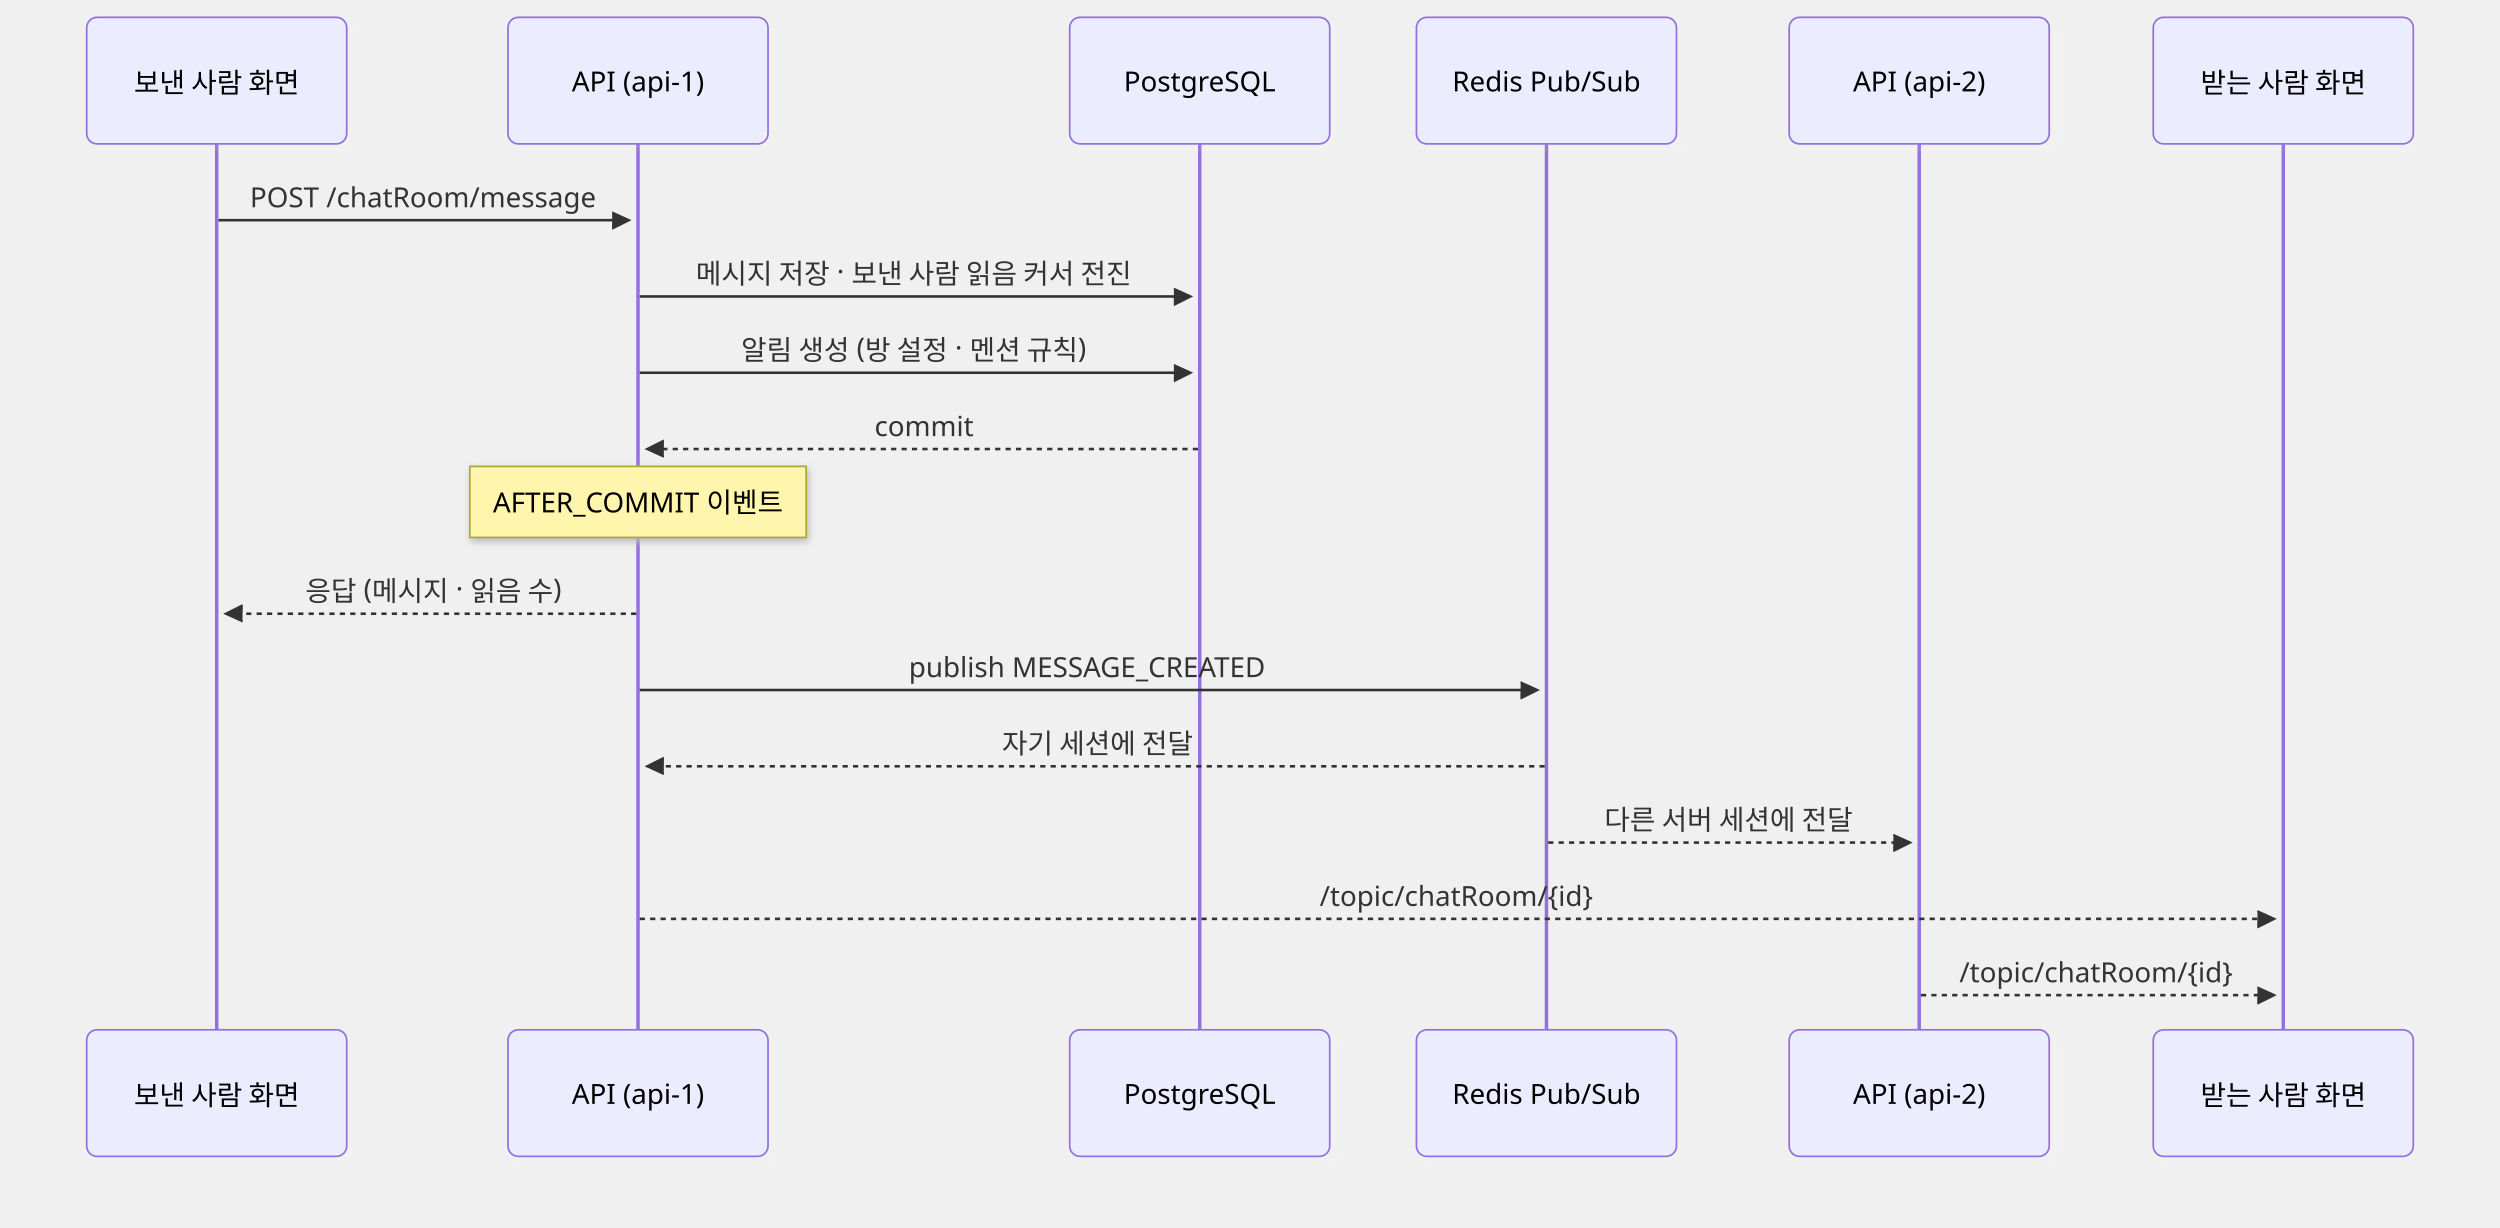
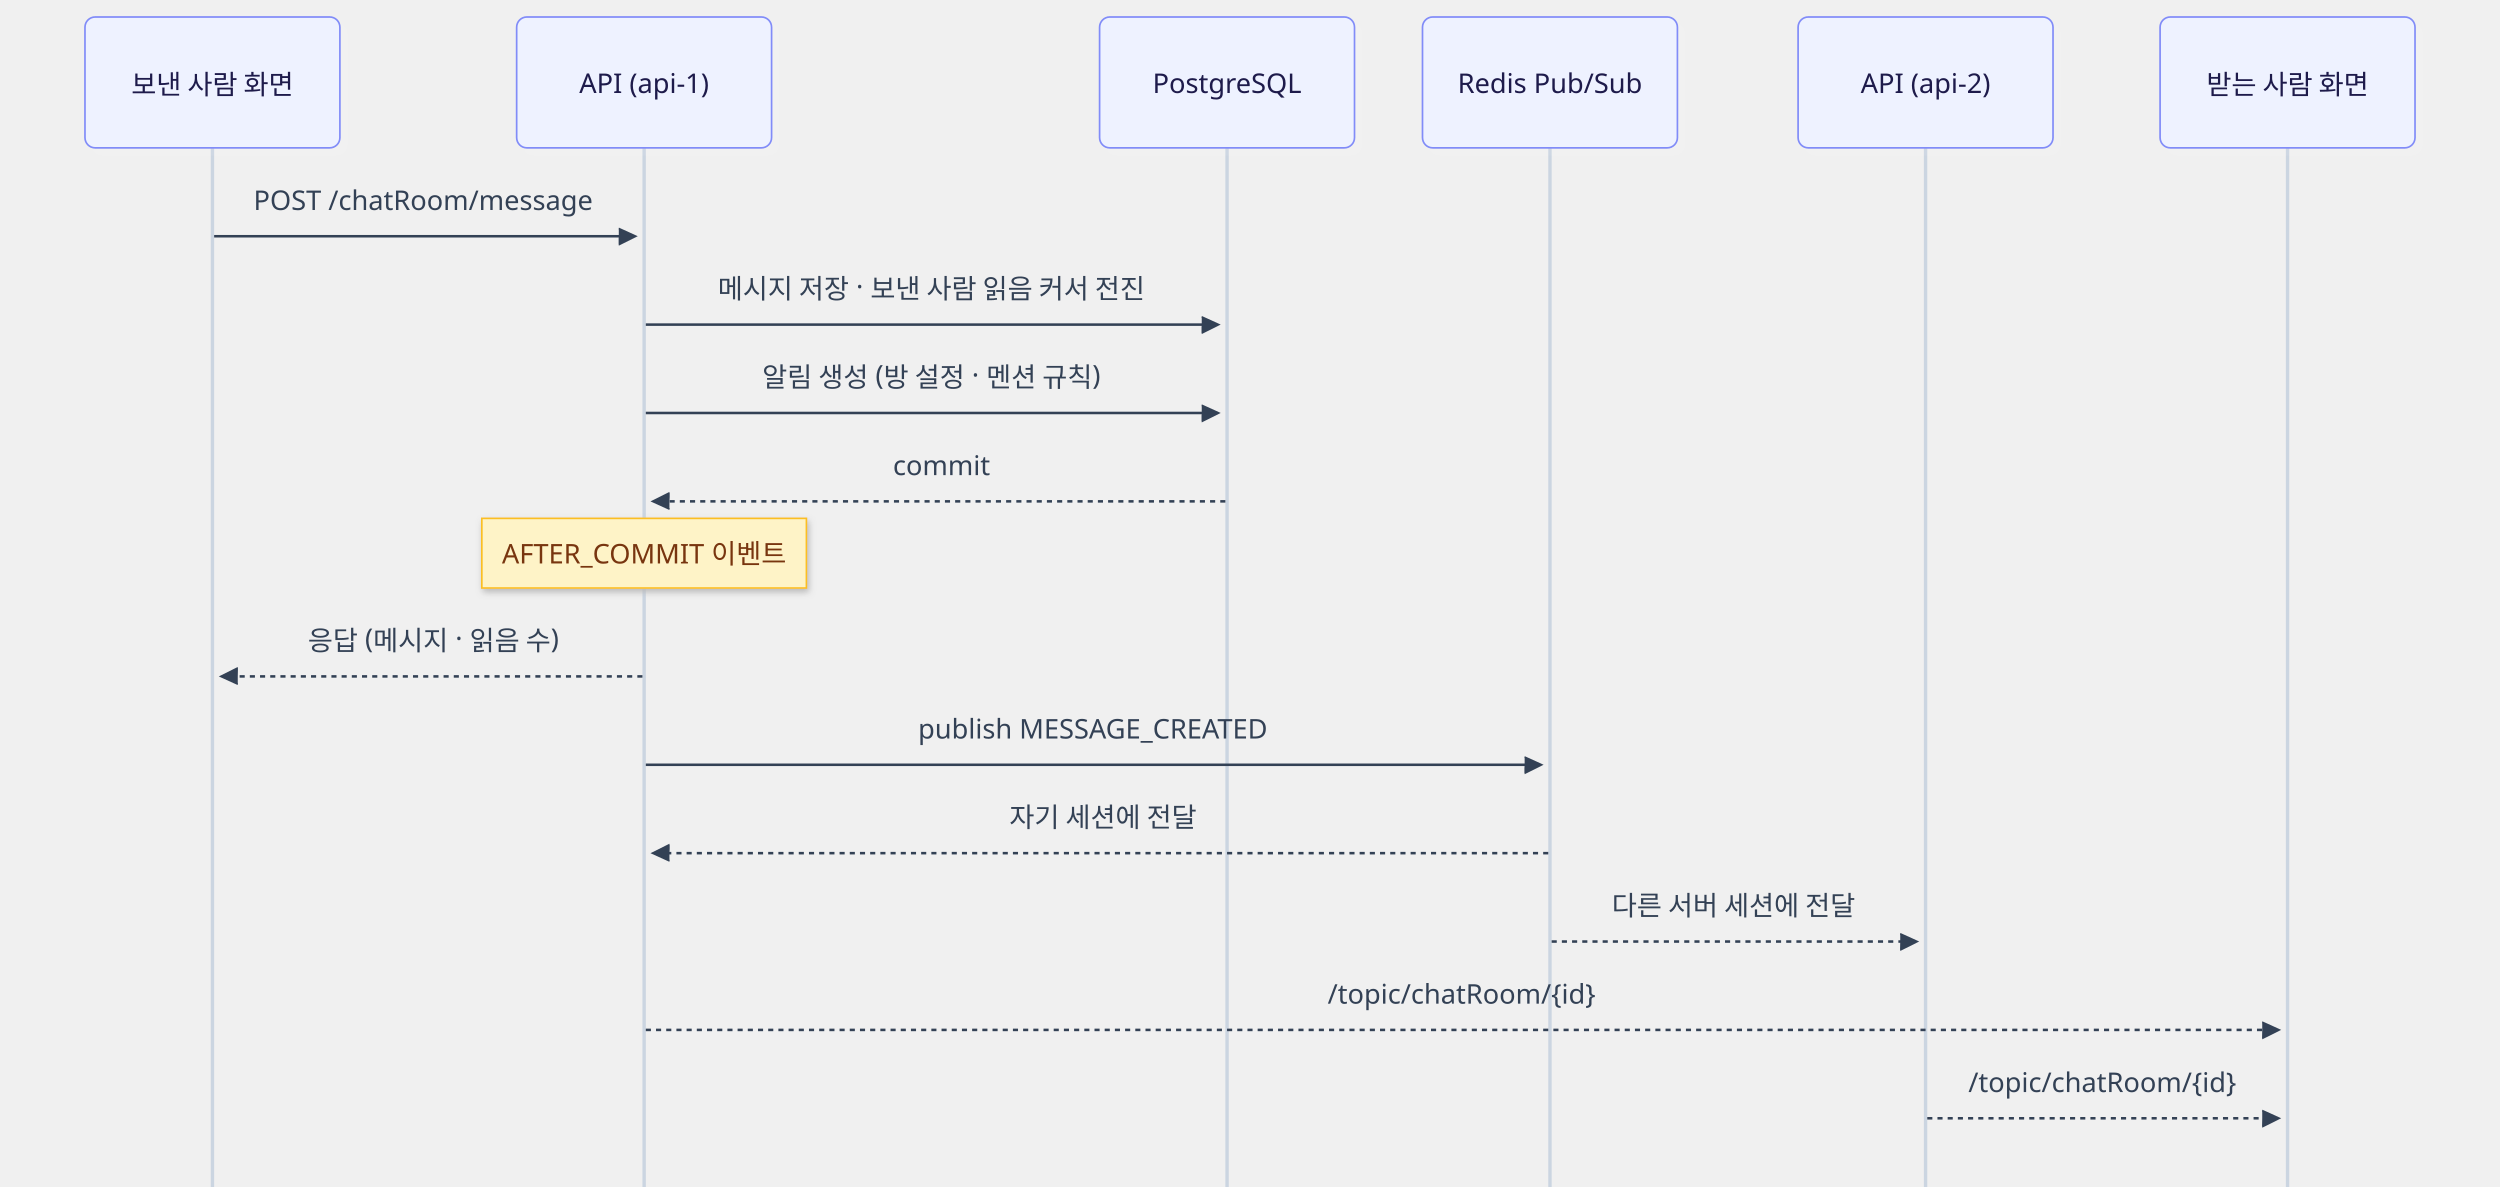
- <svg xmlns="http://www.w3.org/2000/svg" id="my-svg" width="100%" style="max-width: 1442px; background-color: white;" viewBox="-50 -10 1442 708" role="graphics-document document" aria-roledescription="sequence">
+ <svg xmlns="http://www.w3.org/2000/svg" id="my-svg" width="100%" style="max-width: 1471px; background-color: white;" viewBox="-50 -10 1471 698" role="graphics-document document" aria-roledescription="sequence">
  <g>
-     <rect x="1192" y="584" fill="#eaeaea" stroke="#666" width="150" height="73" name="B" rx="6" ry="6" class="actor actor-bottom" data-look="neo" filter="url(#my-svg-drop-shadow)" />
-     <text x="1267" y="620.5" dominant-baseline="central" alignment-baseline="central" class="actor actor-box" style="text-anchor: middle; font-size: 16px; font-weight: 400;">
-       <tspan x="1267" dy="0">받는 사람 화면</tspan>
-     </text>
-   </g>
-   <g>
-     <rect x="982" y="584" fill="#eaeaea" stroke="#666" width="150" height="73" name="API2" rx="6" ry="6" class="actor actor-bottom" data-look="neo" filter="url(#my-svg-drop-shadow)" />
-     <text x="1057" y="620.5" dominant-baseline="central" alignment-baseline="central" class="actor actor-box" style="text-anchor: middle; font-size: 16px; font-weight: 400;">
-       <tspan x="1057" dy="0">API (api-2)</tspan>
-     </text>
-   </g>
-   <g>
-     <rect x="767" y="584" fill="#eaeaea" stroke="#666" width="150" height="73" name="R" rx="6" ry="6" class="actor actor-bottom" data-look="neo" filter="url(#my-svg-drop-shadow)" />
-     <text x="842" y="620.5" dominant-baseline="central" alignment-baseline="central" class="actor actor-box" style="text-anchor: middle; font-size: 16px; font-weight: 400;">
-       <tspan x="842" dy="0">Redis Pub/Sub</tspan>
-     </text>
-   </g>
-   <g>
-     <rect x="567" y="584" fill="#eaeaea" stroke="#666" width="150" height="73" name="DB" rx="6" ry="6" class="actor actor-bottom" data-look="neo" filter="url(#my-svg-drop-shadow)" />
-     <text x="642" y="620.5" dominant-baseline="central" alignment-baseline="central" class="actor actor-box" style="text-anchor: middle; font-size: 16px; font-weight: 400;">
-       <tspan x="642" dy="0">PostgreSQL</tspan>
-     </text>
-   </g>
-   <g>
-     <rect x="243" y="584" fill="#eaeaea" stroke="#666" width="150" height="73" name="API" rx="6" ry="6" class="actor actor-bottom" data-look="neo" filter="url(#my-svg-drop-shadow)" />
-     <text x="318" y="620.5" dominant-baseline="central" alignment-baseline="central" class="actor actor-box" style="text-anchor: middle; font-size: 16px; font-weight: 400;">
-       <tspan x="318" dy="0">API (api-1)</tspan>
-     </text>
-   </g>
-   <g>
-     <rect x="0" y="584" fill="#eaeaea" stroke="#666" width="150" height="73" name="A" rx="6" ry="6" class="actor actor-bottom" data-look="neo" filter="url(#my-svg-drop-shadow)" />
-     <text x="75" y="620.5" dominant-baseline="central" alignment-baseline="central" class="actor actor-box" style="text-anchor: middle; font-size: 16px; font-weight: 400;">
-       <tspan x="75" dy="0">보낸 사람 화면</tspan>
-     </text>
-   </g>
-   <g>
-     <line id="actor5" x1="1267" y1="73" x2="1267" y2="584" class="actor-line 200" stroke-width="0.5px" stroke="#999" name="B" data-et="life-line" data-id="B" />
+     <line id="actor5" x1="1296" y1="77" x2="1296" y2="2000" class="actor-line 200" stroke-width="0.5px" stroke="#999" name="B" data-et="life-line" data-id="B" />
    <g id="root-5" data-look="neo" data-et="participant" data-type="participant" data-id="B">
-       <rect x="1192" y="0" fill="#eaeaea" stroke="#666" width="150" height="73" name="B" rx="6" ry="6" class="actor actor-top" data-look="neo" filter="url(#my-svg-drop-shadow)" />
-       <text x="1267" y="36.5" dominant-baseline="central" alignment-baseline="central" class="actor actor-box" style="text-anchor: middle; font-size: 16px; font-weight: 400;">
-         <tspan x="1267" dy="0">받는 사람 화면</tspan>
+       <rect x="1221" y="0" fill="#eaeaea" stroke="#666" width="150" height="77" name="B" rx="6" ry="6" class="actor actor-top" data-look="neo" filter="url(#my-svg-drop-shadow)" />
+       <text x="1296" y="38.5" dominant-baseline="central" alignment-baseline="central" class="actor actor-box" style="text-anchor: middle; font-size: 16px; font-weight: 400; font-family: Pretendard, &quot;Malgun Gothic&quot;, &quot;Apple SD Gothic Neo&quot;, &quot;Noto Sans KR&quot;, sans-serif;">
+         <tspan x="1296" dy="0">받는 사람 화면</tspan>
      </text>
    </g>
  </g>
  <g>
-     <line id="actor4" x1="1057" y1="73" x2="1057" y2="584" class="actor-line 200" stroke-width="0.5px" stroke="#999" name="API2" data-et="life-line" data-id="API2" />
+     <line id="actor4" x1="1083" y1="77" x2="1083" y2="2000" class="actor-line 200" stroke-width="0.5px" stroke="#999" name="API2" data-et="life-line" data-id="API2" />
    <g id="root-4" data-look="neo" data-et="participant" data-type="participant" data-id="API2">
-       <rect x="982" y="0" fill="#eaeaea" stroke="#666" width="150" height="73" name="API2" rx="6" ry="6" class="actor actor-top" data-look="neo" filter="url(#my-svg-drop-shadow)" />
-       <text x="1057" y="36.5" dominant-baseline="central" alignment-baseline="central" class="actor actor-box" style="text-anchor: middle; font-size: 16px; font-weight: 400;">
-         <tspan x="1057" dy="0">API (api-2)</tspan>
+       <rect x="1008" y="0" fill="#eaeaea" stroke="#666" width="150" height="77" name="API2" rx="6" ry="6" class="actor actor-top" data-look="neo" filter="url(#my-svg-drop-shadow)" />
+       <text x="1083" y="38.5" dominant-baseline="central" alignment-baseline="central" class="actor actor-box" style="text-anchor: middle; font-size: 16px; font-weight: 400; font-family: Pretendard, &quot;Malgun Gothic&quot;, &quot;Apple SD Gothic Neo&quot;, &quot;Noto Sans KR&quot;, sans-serif;">
+         <tspan x="1083" dy="0">API (api-2)</tspan>
      </text>
    </g>
  </g>
  <g>
-     <line id="actor3" x1="842" y1="73" x2="842" y2="584" class="actor-line 200" stroke-width="0.5px" stroke="#999" name="R" data-et="life-line" data-id="R" />
+     <line id="actor3" x1="862" y1="77" x2="862" y2="2000" class="actor-line 200" stroke-width="0.5px" stroke="#999" name="R" data-et="life-line" data-id="R" />
    <g id="root-3" data-look="neo" data-et="participant" data-type="participant" data-id="R">
-       <rect x="767" y="0" fill="#eaeaea" stroke="#666" width="150" height="73" name="R" rx="6" ry="6" class="actor actor-top" data-look="neo" filter="url(#my-svg-drop-shadow)" />
-       <text x="842" y="36.5" dominant-baseline="central" alignment-baseline="central" class="actor actor-box" style="text-anchor: middle; font-size: 16px; font-weight: 400;">
-         <tspan x="842" dy="0">Redis Pub/Sub</tspan>
+       <rect x="787" y="0" fill="#eaeaea" stroke="#666" width="150" height="77" name="R" rx="6" ry="6" class="actor actor-top" data-look="neo" filter="url(#my-svg-drop-shadow)" />
+       <text x="862" y="38.5" dominant-baseline="central" alignment-baseline="central" class="actor actor-box" style="text-anchor: middle; font-size: 16px; font-weight: 400; font-family: Pretendard, &quot;Malgun Gothic&quot;, &quot;Apple SD Gothic Neo&quot;, &quot;Noto Sans KR&quot;, sans-serif;">
+         <tspan x="862" dy="0">Redis Pub/Sub</tspan>
      </text>
    </g>
  </g>
  <g>
-     <line id="actor2" x1="642" y1="73" x2="642" y2="584" class="actor-line 200" stroke-width="0.5px" stroke="#999" name="DB" data-et="life-line" data-id="DB" />
+     <line id="actor2" x1="672" y1="77" x2="672" y2="2000" class="actor-line 200" stroke-width="0.5px" stroke="#999" name="DB" data-et="life-line" data-id="DB" />
    <g id="root-2" data-look="neo" data-et="participant" data-type="participant" data-id="DB">
-       <rect x="567" y="0" fill="#eaeaea" stroke="#666" width="150" height="73" name="DB" rx="6" ry="6" class="actor actor-top" data-look="neo" filter="url(#my-svg-drop-shadow)" />
-       <text x="642" y="36.5" dominant-baseline="central" alignment-baseline="central" class="actor actor-box" style="text-anchor: middle; font-size: 16px; font-weight: 400;">
-         <tspan x="642" dy="0">PostgreSQL</tspan>
+       <rect x="597" y="0" fill="#eaeaea" stroke="#666" width="150" height="77" name="DB" rx="6" ry="6" class="actor actor-top" data-look="neo" filter="url(#my-svg-drop-shadow)" />
+       <text x="672" y="38.5" dominant-baseline="central" alignment-baseline="central" class="actor actor-box" style="text-anchor: middle; font-size: 16px; font-weight: 400; font-family: Pretendard, &quot;Malgun Gothic&quot;, &quot;Apple SD Gothic Neo&quot;, &quot;Noto Sans KR&quot;, sans-serif;">
+         <tspan x="672" dy="0">PostgreSQL</tspan>
      </text>
    </g>
  </g>
  <g>
-     <line id="actor1" x1="318" y1="73" x2="318" y2="584" class="actor-line 200" stroke-width="0.5px" stroke="#999" name="API" data-et="life-line" data-id="API" />
+     <line id="actor1" x1="329" y1="77" x2="329" y2="2000" class="actor-line 200" stroke-width="0.5px" stroke="#999" name="API" data-et="life-line" data-id="API" />
    <g id="root-1" data-look="neo" data-et="participant" data-type="participant" data-id="API">
-       <rect x="243" y="0" fill="#eaeaea" stroke="#666" width="150" height="73" name="API" rx="6" ry="6" class="actor actor-top" data-look="neo" filter="url(#my-svg-drop-shadow)" />
-       <text x="318" y="36.5" dominant-baseline="central" alignment-baseline="central" class="actor actor-box" style="text-anchor: middle; font-size: 16px; font-weight: 400;">
-         <tspan x="318" dy="0">API (api-1)</tspan>
+       <rect x="254" y="0" fill="#eaeaea" stroke="#666" width="150" height="77" name="API" rx="6" ry="6" class="actor actor-top" data-look="neo" filter="url(#my-svg-drop-shadow)" />
+       <text x="329" y="38.5" dominant-baseline="central" alignment-baseline="central" class="actor actor-box" style="text-anchor: middle; font-size: 16px; font-weight: 400; font-family: Pretendard, &quot;Malgun Gothic&quot;, &quot;Apple SD Gothic Neo&quot;, &quot;Noto Sans KR&quot;, sans-serif;">
+         <tspan x="329" dy="0">API (api-1)</tspan>
      </text>
    </g>
  </g>
  <g>
-     <line id="actor0" x1="75" y1="73" x2="75" y2="584" class="actor-line 200" stroke-width="0.5px" stroke="#999" name="A" data-et="life-line" data-id="A" />
+     <line id="actor0" x1="75" y1="77" x2="75" y2="2000" class="actor-line 200" stroke-width="0.5px" stroke="#999" name="A" data-et="life-line" data-id="A" />
    <g id="root-0" data-look="neo" data-et="participant" data-type="participant" data-id="A">
-       <rect x="0" y="0" fill="#eaeaea" stroke="#666" width="150" height="73" name="A" rx="6" ry="6" class="actor actor-top" data-look="neo" filter="url(#my-svg-drop-shadow)" />
-       <text x="75" y="36.5" dominant-baseline="central" alignment-baseline="central" class="actor actor-box" style="text-anchor: middle; font-size: 16px; font-weight: 400;">
+       <rect x="0" y="0" fill="#eaeaea" stroke="#666" width="150" height="77" name="A" rx="6" ry="6" class="actor actor-top" data-look="neo" filter="url(#my-svg-drop-shadow)" />
+       <text x="75" y="38.5" dominant-baseline="central" alignment-baseline="central" class="actor actor-box" style="text-anchor: middle; font-size: 16px; font-weight: 400; font-family: Pretendard, &quot;Malgun Gothic&quot;, &quot;Apple SD Gothic Neo&quot;, &quot;Noto Sans KR&quot;, sans-serif;">
        <tspan x="75" dy="0">보낸 사람 화면</tspan>
      </text>
    </g>
  </g>
-   <style>#my-svg{font-family:Pretendard,Malgun Gothic,Apple SD Gothic Neo,sans-serif;font-size:16px;fill:#333;}@keyframes edge-animation-frame{from{stroke-dashoffset:0;}}@keyframes dash{to{stroke-dashoffset:0;}}#my-svg .edge-animation-slow{stroke-dasharray:9,5!important;stroke-dashoffset:900;animation:dash 50s linear infinite;stroke-linecap:round;}#my-svg .edge-animation-fast{stroke-dasharray:9,5!important;stroke-dashoffset:900;animation:dash 20s linear infinite;stroke-linecap:round;}#my-svg .error-icon{fill:#552222;}#my-svg .error-text{fill:#552222;stroke:#552222;}#my-svg .edge-thickness-normal{stroke-width:1px;}#my-svg .edge-thickness-thick{stroke-width:3.5px;}#my-svg .edge-pattern-solid{stroke-dasharray:0;}#my-svg .edge-thickness-invisible{stroke-width:0;fill:none;}#my-svg .edge-pattern-dashed{stroke-dasharray:3;}#my-svg .edge-pattern-dotted{stroke-dasharray:2;}#my-svg .marker{fill:#333333;stroke:#333333;}#my-svg .marker.cross{stroke:#333333;}#my-svg svg{font-family:Pretendard,Malgun Gothic,Apple SD Gothic Neo,sans-serif;font-size:16px;}#my-svg p{margin:0;}#my-svg .actor{stroke:#9370DB;fill:#ECECFF;stroke-width:1;}#my-svg rect.actor.outer-path[data-look="neo"]{filter:drop-shadow(1px 2px 2px rgba(185, 185, 185, 1));}#my-svg rect.note[data-look="neo"]{stroke:#aaaa33;fill:#fff5ad;filter:drop-shadow(1px 2px 2px rgba(185, 185, 185, 1));}#my-svg text.actor&gt;tspan{fill:black;stroke:none;}#my-svg .actor-line{stroke:#9370DB;}#my-svg .innerArc{stroke-width:1.5;stroke-dasharray:none;}#my-svg .messageLine0{stroke-width:1.5;stroke-dasharray:none;stroke:#333;}#my-svg .messageLine1{stroke-width:1.5;stroke-dasharray:2,2;stroke:#333;}#my-svg [id$="-arrowhead"] path{fill:#333;stroke:#333;}#my-svg .sequenceNumber{fill:white;}#my-svg [id$="-sequencenumber"]{fill:#333;}#my-svg [id$="-crosshead"] path{fill:#333;stroke:#333;}#my-svg .messageText{fill:#333;stroke:none;}#my-svg .labelBox{stroke:#9370DB;fill:#ECECFF;filter:drop-shadow(1px 2px 2px rgba(185, 185, 185, 1));}#my-svg .labelText,#my-svg .labelText&gt;tspan{fill:black;stroke:none;}#my-svg .loopText,#my-svg .loopText&gt;tspan{fill:black;stroke:none;}#my-svg .sectionTitle,#my-svg .sectionTitle&gt;tspan{fill:black;stroke:none;}#my-svg .loopLine{stroke-width:2px;stroke-dasharray:2,2;stroke:#9370DB;fill:#9370DB;}#my-svg .note{stroke:#aaaa33;fill:#fff5ad;}#my-svg .noteText,#my-svg .noteText&gt;tspan{fill:black;stroke:none;}#my-svg .activation0{fill:#f4f4f4;stroke:#666;}#my-svg .activation1{fill:#f4f4f4;stroke:#666;}#my-svg .activation2{fill:#f4f4f4;stroke:#666;}#my-svg .actorPopupMenu{position:absolute;}#my-svg .actorPopupMenuPanel{position:absolute;fill:#ECECFF;box-shadow:0px 8px 16px 0px rgba(0,0,0,0.2);filter:drop-shadow(3px 5px 2px rgb(0 0 0 / 0.4));}#my-svg .actor-man circle,#my-svg line{fill:#ECECFF;stroke-width:2px;}#my-svg g rect.rect{filter:drop-shadow(1px 2px 2px rgba(185, 185, 185, 1));stroke:#9370DB;}#my-svg .node .neo-node{stroke:#9370DB;}#my-svg [data-look="neo"].node rect,#my-svg [data-look="neo"].cluster rect,#my-svg [data-look="neo"].node polygon{stroke:#9370DB;filter:drop-shadow(1px 2px 2px rgba(185, 185, 185, 1));}#my-svg [data-look="neo"].swimlane.cluster rect{filter:none;}#my-svg [data-look="neo"].node path{stroke:#9370DB;stroke-width:1px;}#my-svg [data-look="neo"].node .outer-path{filter:drop-shadow(1px 2px 2px rgba(185, 185, 185, 1));}#my-svg [data-look="neo"].node .neo-line path{stroke:#9370DB;filter:none;}#my-svg [data-look="neo"].node circle{stroke:#9370DB;filter:drop-shadow(1px 2px 2px rgba(185, 185, 185, 1));}#my-svg [data-look="neo"].node circle .state-start{fill:#000000;}#my-svg [data-look="neo"].icon-shape .icon{fill:#9370DB;filter:drop-shadow(1px 2px 2px rgba(185, 185, 185, 1));}#my-svg [data-look="neo"].icon-shape .icon-neo path{stroke:#9370DB;filter:drop-shadow(1px 2px 2px rgba(185, 185, 185, 1));}#my-svg :root{--mermaid-font-family:"trebuchet ms",verdana,arial,sans-serif;}</style>
+   <style>#my-svg{font-family:Pretendard,Malgun Gothic,Apple SD Gothic Neo,Noto Sans KR,sans-serif;font-size:14px;fill:#1e293b;}@keyframes edge-animation-frame{from{stroke-dashoffset:0;}}@keyframes dash{to{stroke-dashoffset:0;}}#my-svg .edge-animation-slow{stroke-dasharray:9,5!important;stroke-dashoffset:900;animation:dash 50s linear infinite;stroke-linecap:round;}#my-svg .edge-animation-fast{stroke-dasharray:9,5!important;stroke-dashoffset:900;animation:dash 20s linear infinite;stroke-linecap:round;}#my-svg .error-icon{fill:#f8fafc;}#my-svg .error-text{fill:#070503;stroke:#070503;}#my-svg .edge-thickness-normal{stroke-width:1px;}#my-svg .edge-thickness-thick{stroke-width:3.5px;}#my-svg .edge-pattern-solid{stroke-dasharray:0;}#my-svg .edge-thickness-invisible{stroke-width:0;fill:none;}#my-svg .edge-pattern-dashed{stroke-dasharray:3;}#my-svg .edge-pattern-dotted{stroke-dasharray:2;}#my-svg .marker{fill:#64748b;stroke:#64748b;}#my-svg .marker.cross{stroke:#64748b;}#my-svg svg{font-family:Pretendard,Malgun Gothic,Apple SD Gothic Neo,Noto Sans KR,sans-serif;font-size:14px;}#my-svg p{margin:0;}#my-svg .actor{stroke:#818cf8;fill:#eef2ff;stroke-width:1;}#my-svg rect.actor.outer-path[data-look="neo"]{filter:drop-shadow( 1px 2px 2px rgba(185,185,185,1));}#my-svg rect.note[data-look="neo"]{stroke:#fbbf24;fill:#fef3c7;filter:drop-shadow( 1px 2px 2px rgba(185,185,185,1));}#my-svg text.actor&gt;tspan{fill:#1e1b4b;stroke:none;}#my-svg .actor-line{stroke:#cbd5e1;}#my-svg .innerArc{stroke-width:1.5;stroke-dasharray:none;}#my-svg .messageLine0{stroke-width:1.5;stroke-dasharray:none;stroke:#334155;}#my-svg .messageLine1{stroke-width:1.5;stroke-dasharray:2,2;stroke:#334155;}#my-svg [id$="-arrowhead"] path{fill:#334155;stroke:#334155;}#my-svg .sequenceNumber{fill:#9b8b74;}#my-svg [id$="-sequencenumber"]{fill:#334155;}#my-svg [id$="-crosshead"] path{fill:#334155;stroke:#334155;}#my-svg .messageText{fill:#334155;stroke:none;}#my-svg .labelBox{stroke:#cbd5e1;fill:#f1f5f9;filter:drop-shadow( 1px 2px 2px rgba(185,185,185,1));}#my-svg .labelText,#my-svg .labelText&gt;tspan{fill:#1e1b4b;stroke:none;}#my-svg .loopText,#my-svg .loopText&gt;tspan{fill:#1e1b4b;stroke:none;}#my-svg .sectionTitle,#my-svg .sectionTitle&gt;tspan{fill:#1e1b4b;stroke:none;}#my-svg .loopLine{stroke-width:2px;stroke-dasharray:2,2;stroke:#cbd5e1;fill:#cbd5e1;}#my-svg .note{stroke:#fbbf24;fill:#fef3c7;}#my-svg .noteText,#my-svg .noteText&gt;tspan{fill:#78350f;stroke:none;}#my-svg .activation0{fill:#e0e7ff;stroke:#818cf8;}#my-svg .activation1{fill:#e0e7ff;stroke:#818cf8;}#my-svg .activation2{fill:#e0e7ff;stroke:#818cf8;}#my-svg .actorPopupMenu{position:absolute;}#my-svg .actorPopupMenuPanel{position:absolute;fill:#eef2ff;box-shadow:0px 8px 16px 0px rgba(0,0,0,0.2);filter:drop-shadow(3px 5px 2px rgb(0 0 0 / 0.4));}#my-svg .actor-man circle,#my-svg line{fill:#eef2ff;stroke-width:2px;}#my-svg g rect.rect{filter:drop-shadow( 1px 2px 2px rgba(185,185,185,1));stroke:#818cf8;}#my-svg .node .neo-node{stroke:#818cf8;}#my-svg [data-look="neo"].node rect,#my-svg [data-look="neo"].cluster rect,#my-svg [data-look="neo"].node polygon{stroke:#818cf8;filter:drop-shadow( 1px 2px 2px rgba(185,185,185,1));}#my-svg [data-look="neo"].swimlane.cluster rect{filter:none;}#my-svg [data-look="neo"].node path{stroke:#818cf8;stroke-width:1px;}#my-svg [data-look="neo"].node .outer-path{filter:drop-shadow( 1px 2px 2px rgba(185,185,185,1));}#my-svg [data-look="neo"].node .neo-line path{stroke:#818cf8;filter:none;}#my-svg [data-look="neo"].node circle{stroke:#818cf8;filter:drop-shadow( 1px 2px 2px rgba(185,185,185,1));}#my-svg [data-look="neo"].node circle .state-start{fill:#000000;}#my-svg [data-look="neo"].icon-shape .icon{fill:#818cf8;filter:drop-shadow( 1px 2px 2px rgba(185,185,185,1));}#my-svg [data-look="neo"].icon-shape .icon-neo path{stroke:#818cf8;filter:drop-shadow( 1px 2px 2px rgba(185,185,185,1));}#my-svg :root{--mermaid-font-family:Pretendard,Malgun Gothic,Apple SD Gothic Neo,Noto Sans KR,sans-serif;}</style>
  <g />
  <defs>
    <symbol id="my-svg-computer" width="24" height="24">
      <path transform="scale(.5)" d="M2 2v13h20v-13h-20zm18 11h-16v-9h16v9zm-10.228 6l.466-1h3.524l.467 1h-4.457zm14.228 3h-24l2-6h2.104l-1.33 4h18.45l-1.297-4h2.073l2 6zm-5-10h-14v-7h14v7z" />
    </symbol>
  </defs>
  <defs>
    <symbol id="my-svg-database" fill-rule="evenodd" clip-rule="evenodd">
      <path transform="scale(.5)" d="M12.258.001l.256.004.255.005.253.008.251.01.249.012.247.015.246.016.242.019.241.02.239.023.236.024.233.027.231.028.229.031.225.032.223.034.22.036.217.038.214.04.211.041.208.043.205.045.201.046.198.048.194.05.191.051.187.053.183.054.18.056.175.057.172.059.168.06.163.061.16.063.155.064.15.066.074.033.073.033.071.034.07.034.069.035.068.035.067.035.066.035.064.036.064.036.062.036.06.036.06.037.058.037.058.037.055.038.055.038.053.038.052.038.051.039.05.039.048.039.047.039.045.04.044.04.043.04.041.04.04.041.039.041.037.041.036.041.034.041.033.042.032.042.03.042.029.042.027.042.026.043.024.043.023.043.021.043.02.043.018.044.017.043.015.044.013.044.012.044.011.045.009.044.007.045.006.045.004.045.002.045.001.045v17l-.001.045-.002.045-.004.045-.006.045-.007.045-.009.044-.011.045-.012.044-.013.044-.015.044-.017.043-.018.044-.02.043-.021.043-.023.043-.024.043-.026.043-.027.042-.029.042-.03.042-.032.042-.033.042-.034.041-.036.041-.037.041-.039.041-.04.041-.041.04-.043.04-.044.04-.045.04-.047.039-.048.039-.05.039-.051.039-.052.038-.053.038-.055.038-.055.038-.058.037-.058.037-.06.037-.06.036-.062.036-.064.036-.064.036-.066.035-.067.035-.068.035-.069.035-.07.034-.071.034-.073.033-.074.033-.15.066-.155.064-.16.063-.163.061-.168.06-.172.059-.175.057-.18.056-.183.054-.187.053-.191.051-.194.05-.198.048-.201.046-.205.045-.208.043-.211.041-.214.04-.217.038-.22.036-.223.034-.225.032-.229.031-.231.028-.233.027-.236.024-.239.023-.241.02-.242.019-.246.016-.247.015-.249.012-.251.01-.253.008-.255.005-.256.004-.258.001-.258-.001-.256-.004-.255-.005-.253-.008-.251-.01-.249-.012-.247-.015-.245-.016-.243-.019-.241-.02-.238-.023-.236-.024-.234-.027-.231-.028-.228-.031-.226-.032-.223-.034-.22-.036-.217-.038-.214-.04-.211-.041-.208-.043-.204-.045-.201-.046-.198-.048-.195-.05-.19-.051-.187-.053-.184-.054-.179-.056-.176-.057-.172-.059-.167-.06-.164-.061-.159-.063-.155-.064-.151-.066-.074-.033-.072-.033-.072-.034-.07-.034-.069-.035-.068-.035-.067-.035-.066-.035-.064-.036-.063-.036-.062-.036-.061-.036-.06-.037-.058-.037-.057-.037-.056-.038-.055-.038-.053-.038-.052-.038-.051-.039-.049-.039-.049-.039-.046-.039-.046-.04-.044-.04-.043-.04-.041-.04-.04-.041-.039-.041-.037-.041-.036-.041-.034-.041-.033-.042-.032-.042-.03-.042-.029-.042-.027-.042-.026-.043-.024-.043-.023-.043-.021-.043-.02-.043-.018-.044-.017-.043-.015-.044-.013-.044-.012-.044-.011-.045-.009-.044-.007-.045-.006-.045-.004-.045-.002-.045-.001-.045v-17l.001-.045.002-.045.004-.045.006-.045.007-.045.009-.044.011-.045.012-.044.013-.044.015-.044.017-.043.018-.044.02-.043.021-.043.023-.043.024-.043.026-.043.027-.042.029-.042.03-.042.032-.042.033-.042.034-.041.036-.041.037-.041.039-.041.04-.041.041-.04.043-.04.044-.04.046-.04.046-.039.049-.039.049-.039.051-.039.052-.038.053-.038.055-.038.056-.038.057-.037.058-.037.06-.037.061-.036.062-.036.063-.036.064-.036.066-.035.067-.035.068-.035.069-.035.07-.034.072-.034.072-.033.074-.033.151-.066.155-.064.159-.063.164-.061.167-.06.172-.059.176-.057.179-.056.184-.054.187-.053.19-.051.195-.05.198-.048.201-.046.204-.045.208-.043.211-.041.214-.04.217-.038.22-.036.223-.034.226-.032.228-.031.231-.028.234-.027.236-.024.238-.023.241-.02.243-.019.245-.016.247-.015.249-.012.251-.01.253-.008.255-.005.256-.004.258-.001.258.001zm-9.258 20.499v.01l.001.021.003.021.004.022.005.021.006.022.007.022.009.023.01.022.011.023.012.023.013.023.015.023.016.024.017.023.018.024.019.024.021.024.022.025.023.024.024.025.052.049.056.05.061.051.066.051.07.051.075.051.079.052.084.052.088.052.092.052.097.052.102.051.105.052.11.052.114.051.119.051.123.051.127.05.131.05.135.05.139.048.144.049.147.047.152.047.155.047.16.045.163.045.167.043.171.043.176.041.178.041.183.039.187.039.19.037.194.035.197.035.202.033.204.031.209.03.212.029.216.027.219.025.222.024.226.021.23.02.233.018.236.016.24.015.243.012.246.01.249.008.253.005.256.004.259.001.26-.001.257-.004.254-.005.25-.008.247-.011.244-.012.241-.014.237-.016.233-.018.231-.021.226-.021.224-.024.22-.026.216-.027.212-.028.21-.031.205-.031.202-.034.198-.034.194-.036.191-.037.187-.039.183-.04.179-.04.175-.042.172-.043.168-.044.163-.045.16-.046.155-.046.152-.047.148-.048.143-.049.139-.049.136-.05.131-.05.126-.05.123-.051.118-.052.114-.051.11-.052.106-.052.101-.052.096-.052.092-.052.088-.053.083-.051.079-.052.074-.052.07-.051.065-.051.06-.051.056-.05.051-.05.023-.024.023-.025.021-.024.02-.024.019-.024.018-.024.017-.024.015-.023.014-.024.013-.023.012-.023.01-.023.01-.022.008-.022.006-.022.006-.022.004-.022.004-.021.001-.021.001-.021v-4.127l-.077.055-.08.053-.083.054-.085.053-.087.052-.09.052-.093.051-.095.05-.097.05-.1.049-.102.049-.105.048-.106.047-.109.047-.111.046-.114.045-.115.045-.118.044-.12.043-.122.042-.124.042-.126.041-.128.04-.13.04-.132.038-.134.038-.135.037-.138.037-.139.035-.142.035-.143.034-.144.033-.147.032-.148.031-.15.03-.151.03-.153.029-.154.027-.156.027-.158.026-.159.025-.161.024-.162.023-.163.022-.165.021-.166.02-.167.019-.169.018-.169.017-.171.016-.173.015-.173.014-.175.013-.175.012-.177.011-.178.01-.179.008-.179.008-.181.006-.182.005-.182.004-.184.003-.184.002h-.37l-.184-.002-.184-.003-.182-.004-.182-.005-.181-.006-.179-.008-.179-.008-.178-.01-.176-.011-.176-.012-.175-.013-.173-.014-.172-.015-.171-.016-.17-.017-.169-.018-.167-.019-.166-.02-.165-.021-.163-.022-.162-.023-.161-.024-.159-.025-.157-.026-.156-.027-.155-.027-.153-.029-.151-.03-.15-.03-.148-.031-.146-.032-.145-.033-.143-.034-.141-.035-.14-.035-.137-.037-.136-.037-.134-.038-.132-.038-.13-.04-.128-.04-.126-.041-.124-.042-.122-.042-.12-.044-.117-.043-.116-.045-.113-.045-.112-.046-.109-.047-.106-.047-.105-.048-.102-.049-.1-.049-.097-.05-.095-.05-.093-.052-.09-.051-.087-.052-.085-.053-.083-.054-.08-.054-.077-.054v4.127zm0-5.654v.011l.001.021.003.021.004.021.005.022.006.022.007.022.009.022.01.022.011.023.012.023.013.023.015.024.016.023.017.024.018.024.019.024.021.024.022.024.023.025.024.024.052.05.056.05.061.05.066.051.07.051.075.052.079.051.084.052.088.052.092.052.097.052.102.052.105.052.11.051.114.051.119.052.123.05.127.051.131.05.135.049.139.049.144.048.147.048.152.047.155.046.16.045.163.045.167.044.171.042.176.042.178.04.183.04.187.038.19.037.194.036.197.034.202.033.204.032.209.03.212.028.216.027.219.025.222.024.226.022.23.02.233.018.236.016.24.014.243.012.246.01.249.008.253.006.256.003.259.001.26-.001.257-.003.254-.006.25-.008.247-.01.244-.012.241-.015.237-.016.233-.018.231-.02.226-.022.224-.024.22-.025.216-.027.212-.029.21-.03.205-.032.202-.033.198-.035.194-.036.191-.037.187-.039.183-.039.179-.041.175-.042.172-.043.168-.044.163-.045.16-.045.155-.047.152-.047.148-.048.143-.048.139-.05.136-.049.131-.05.126-.051.123-.051.118-.051.114-.052.11-.052.106-.052.101-.052.096-.052.092-.052.088-.052.083-.052.079-.052.074-.051.07-.052.065-.051.06-.05.056-.051.051-.049.023-.025.023-.024.021-.025.02-.024.019-.024.018-.024.017-.024.015-.023.014-.023.013-.024.012-.022.01-.023.01-.023.008-.022.006-.022.006-.022.004-.021.004-.022.001-.021.001-.021v-4.139l-.077.054-.08.054-.083.054-.085.052-.087.053-.09.051-.093.051-.095.051-.097.05-.1.049-.102.049-.105.048-.106.047-.109.047-.111.046-.114.045-.115.044-.118.044-.12.044-.122.042-.124.042-.126.041-.128.04-.13.039-.132.039-.134.038-.135.037-.138.036-.139.036-.142.035-.143.033-.144.033-.147.033-.148.031-.15.03-.151.03-.153.028-.154.028-.156.027-.158.026-.159.025-.161.024-.162.023-.163.022-.165.021-.166.02-.167.019-.169.018-.169.017-.171.016-.173.015-.173.014-.175.013-.175.012-.177.011-.178.009-.179.009-.179.007-.181.007-.182.005-.182.004-.184.003-.184.002h-.37l-.184-.002-.184-.003-.182-.004-.182-.005-.181-.007-.179-.007-.179-.009-.178-.009-.176-.011-.176-.012-.175-.013-.173-.014-.172-.015-.171-.016-.17-.017-.169-.018-.167-.019-.166-.02-.165-.021-.163-.022-.162-.023-.161-.024-.159-.025-.157-.026-.156-.027-.155-.028-.153-.028-.151-.03-.15-.03-.148-.031-.146-.033-.145-.033-.143-.033-.141-.035-.14-.036-.137-.036-.136-.037-.134-.038-.132-.039-.13-.039-.128-.04-.126-.041-.124-.042-.122-.043-.12-.043-.117-.044-.116-.044-.113-.046-.112-.046-.109-.046-.106-.047-.105-.048-.102-.049-.1-.049-.097-.05-.095-.051-.093-.051-.09-.051-.087-.053-.085-.052-.083-.054-.08-.054-.077-.054v4.139zm0-5.666v.011l.001.02.003.022.004.021.005.022.006.021.007.022.009.023.01.022.011.023.012.023.013.023.015.023.016.024.017.024.018.023.019.024.021.025.022.024.023.024.024.025.052.05.056.05.061.05.066.051.07.051.075.052.079.051.084.052.088.052.092.052.097.052.102.052.105.051.11.052.114.051.119.051.123.051.127.05.131.05.135.05.139.049.144.048.147.048.152.047.155.046.16.045.163.045.167.043.171.043.176.042.178.04.183.04.187.038.19.037.194.036.197.034.202.033.204.032.209.03.212.028.216.027.219.025.222.024.226.021.23.02.233.018.236.017.24.014.243.012.246.01.249.008.253.006.256.003.259.001.26-.001.257-.003.254-.006.25-.008.247-.01.244-.013.241-.014.237-.016.233-.018.231-.02.226-.022.224-.024.22-.025.216-.027.212-.029.21-.03.205-.032.202-.033.198-.035.194-.036.191-.037.187-.039.183-.039.179-.041.175-.042.172-.043.168-.044.163-.045.16-.045.155-.047.152-.047.148-.048.143-.049.139-.049.136-.049.131-.051.126-.05.123-.051.118-.052.114-.051.11-.052.106-.052.101-.052.096-.052.092-.052.088-.052.083-.052.079-.052.074-.052.07-.051.065-.051.06-.051.056-.05.051-.049.023-.025.023-.025.021-.024.02-.024.019-.024.018-.024.017-.024.015-.023.014-.024.013-.023.012-.023.01-.022.01-.023.008-.022.006-.022.006-.022.004-.022.004-.021.001-.021.001-.021v-4.153l-.077.054-.08.054-.083.053-.085.053-.087.053-.09.051-.093.051-.095.051-.097.05-.1.049-.102.048-.105.048-.106.048-.109.046-.111.046-.114.046-.115.044-.118.044-.12.043-.122.043-.124.042-.126.041-.128.04-.13.039-.132.039-.134.038-.135.037-.138.036-.139.036-.142.034-.143.034-.144.033-.147.032-.148.032-.15.03-.151.03-.153.028-.154.028-.156.027-.158.026-.159.024-.161.024-.162.023-.163.023-.165.021-.166.02-.167.019-.169.018-.169.017-.171.016-.173.015-.173.014-.175.013-.175.012-.177.01-.178.01-.179.009-.179.007-.181.006-.182.006-.182.004-.184.003-.184.001-.185.001-.185-.001-.184-.001-.184-.003-.182-.004-.182-.006-.181-.006-.179-.007-.179-.009-.178-.01-.176-.01-.176-.012-.175-.013-.173-.014-.172-.015-.171-.016-.17-.017-.169-.018-.167-.019-.166-.02-.165-.021-.163-.023-.162-.023-.161-.024-.159-.024-.157-.026-.156-.027-.155-.028-.153-.028-.151-.03-.15-.03-.148-.032-.146-.032-.145-.033-.143-.034-.141-.034-.14-.036-.137-.036-.136-.037-.134-.038-.132-.039-.13-.039-.128-.041-.126-.041-.124-.041-.122-.043-.12-.043-.117-.044-.116-.044-.113-.046-.112-.046-.109-.046-.106-.048-.105-.048-.102-.048-.1-.05-.097-.049-.095-.051-.093-.051-.09-.052-.087-.052-.085-.053-.083-.053-.08-.054-.077-.054v4.153zm8.74-8.179l-.257.004-.254.005-.25.008-.247.011-.244.012-.241.014-.237.016-.233.018-.231.021-.226.022-.224.023-.22.026-.216.027-.212.028-.21.031-.205.032-.202.033-.198.034-.194.036-.191.038-.187.038-.183.04-.179.041-.175.042-.172.043-.168.043-.163.045-.16.046-.155.046-.152.048-.148.048-.143.048-.139.049-.136.05-.131.05-.126.051-.123.051-.118.051-.114.052-.11.052-.106.052-.101.052-.096.052-.092.052-.088.052-.083.052-.079.052-.074.051-.07.052-.065.051-.06.05-.056.05-.051.05-.023.025-.023.024-.021.024-.02.025-.019.024-.018.024-.017.023-.015.024-.014.023-.013.023-.012.023-.01.023-.01.022-.008.022-.006.023-.006.021-.004.022-.004.021-.001.021-.001.021.001.021.001.021.004.021.004.022.006.021.006.023.008.022.01.022.01.023.012.023.013.023.014.023.015.024.017.023.018.024.019.024.02.025.021.024.023.024.023.025.051.05.056.05.06.05.065.051.07.052.074.051.079.052.083.052.088.052.092.052.096.052.101.052.106.052.11.052.114.052.118.051.123.051.126.051.131.05.136.05.139.049.143.048.148.048.152.048.155.046.16.046.163.045.168.043.172.043.175.042.179.041.183.04.187.038.191.038.194.036.198.034.202.033.205.032.21.031.212.028.216.027.22.026.224.023.226.022.231.021.233.018.237.016.241.014.244.012.247.011.25.008.254.005.257.004.26.001.26-.001.257-.004.254-.005.25-.008.247-.011.244-.012.241-.014.237-.016.233-.018.231-.021.226-.022.224-.023.22-.026.216-.027.212-.028.21-.031.205-.032.202-.033.198-.034.194-.036.191-.038.187-.038.183-.04.179-.041.175-.042.172-.043.168-.043.163-.045.16-.046.155-.046.152-.048.148-.048.143-.048.139-.049.136-.05.131-.05.126-.051.123-.051.118-.051.114-.052.11-.052.106-.052.101-.052.096-.052.092-.052.088-.052.083-.052.079-.052.074-.051.07-.052.065-.051.06-.05.056-.05.051-.05.023-.025.023-.024.021-.024.02-.025.019-.024.018-.024.017-.023.015-.024.014-.023.013-.023.012-.023.01-.023.01-.022.008-.022.006-.023.006-.021.004-.022.004-.021.001-.021.001-.021-.001-.021-.001-.021-.004-.021-.004-.022-.006-.021-.006-.023-.008-.022-.01-.022-.01-.023-.012-.023-.013-.023-.014-.023-.015-.024-.017-.023-.018-.024-.019-.024-.02-.025-.021-.024-.023-.024-.023-.025-.051-.05-.056-.05-.06-.05-.065-.051-.07-.052-.074-.051-.079-.052-.083-.052-.088-.052-.092-.052-.096-.052-.101-.052-.106-.052-.11-.052-.114-.052-.118-.051-.123-.051-.126-.051-.131-.05-.136-.05-.139-.049-.143-.048-.148-.048-.152-.048-.155-.046-.16-.046-.163-.045-.168-.043-.172-.043-.175-.042-.179-.041-.183-.04-.187-.038-.191-.038-.194-.036-.198-.034-.202-.033-.205-.032-.21-.031-.212-.028-.216-.027-.22-.026-.224-.023-.226-.022-.231-.021-.233-.018-.237-.016-.241-.014-.244-.012-.247-.011-.25-.008-.254-.005-.257-.004-.26-.001-.26.001z" />
    </symbol>
  </defs>
  <defs>
    <symbol id="my-svg-clock" width="24" height="24">
      <path transform="scale(.5)" d="M12 2c5.514 0 10 4.486 10 10s-4.486 10-10 10-10-4.486-10-10 4.486-10 10-10zm0-2c-6.627 0-12 5.373-12 12s5.373 12 12 12 12-5.373 12-12-5.373-12-12-12zm5.848 12.459c.202.038.202.333.001.372-1.907.361-6.045 1.111-6.547 1.111-.719 0-1.301-.582-1.301-1.301 0-.512.77-5.447 1.125-7.445.034-.192.312-.181.343.014l.985 6.238 5.394 1.011z" />
    </symbol>
  </defs>
  <defs>
    <marker id="my-svg-arrowhead" refX="7.9" refY="5" markerUnits="userSpaceOnUse" markerWidth="12" markerHeight="12" orient="auto-start-reverse">
      <path d="M -1 0 L 10 5 L 0 10 z" />
    </marker>
  </defs>
  <defs>
    <marker id="my-svg-crosshead" markerWidth="15" markerHeight="8" orient="auto" refX="4" refY="4.5">
      <path fill="none" stroke="#000000" stroke-width="1pt" d="M 1,2 L 6,7 M 6,2 L 1,7" style="stroke-dasharray: 0, 0;" />
    </marker>
  </defs>
  <defs>
    <marker id="my-svg-filled-head" refX="15.5" refY="7" markerWidth="20" markerHeight="28" orient="auto">
      <path d="M 18,7 L9,13 L14,7 L9,1 Z" />
    </marker>
  </defs>
  <defs>
    <marker id="my-svg-sequencenumber" refX="15" refY="15" markerWidth="60" markerHeight="40" orient="auto">
      <circle cx="15" cy="15" r="6" />
    </marker>
  </defs>
  <defs>
    <marker id="my-svg-solidTopArrowHead" refX="7.9" refY="7.25" markerUnits="userSpaceOnUse" markerWidth="12" markerHeight="12" orient="auto-start-reverse">
      <path d="M 0 0 L 10 8 L 0 8 z" />
    </marker>
  </defs>
  <defs>
    <marker id="my-svg-solidBottomArrowHead" refX="7.9" refY="0.75" markerUnits="userSpaceOnUse" markerWidth="12" markerHeight="12" orient="auto-start-reverse">
      <path d="M 0 0 L 10 0 L 0 8 z" />
    </marker>
  </defs>
  <defs>
    <marker id="my-svg-stickTopArrowHead" refX="7.5" refY="7" markerUnits="userSpaceOnUse" markerWidth="12" markerHeight="12" orient="auto-start-reverse">
      <path d="M 0 0 L 7 7" stroke="black" stroke-width="1.5" fill="none" />
    </marker>
  </defs>
  <defs>
    <marker id="my-svg-stickBottomArrowHead" refX="7.5" refY="0" markerUnits="userSpaceOnUse" markerWidth="12" markerHeight="12" orient="auto-start-reverse">
      <path d="M 0 7 L 7 0" stroke="black" stroke-width="1.5" fill="none" />
    </marker>
  </defs>
  <defs>
    <filter id="my-svg-drop-shadow" height="130%" width="130%">
      <feDropShadow dx="4" dy="4" stdDeviation="0" flood-opacity="0.06" flood-color="#FFFFFF" />
    </filter>
  </defs>
  <g data-et="note" data-id="i4">
-     <rect x="221" y="259" fill="#EDF2AE" stroke="#666" width="194" height="41" class="note" data-look="neo" />
-     <text x="318" y="264" text-anchor="middle" dominant-baseline="middle" alignment-baseline="middle" class="noteText" dy="1em" style="font-size: 16px; font-weight: 400;">
-       <tspan x="318">AFTER_COMMIT 이벤트</tspan>
+     <rect x="233.5" y="295" fill="#EDF2AE" stroke="#666" width="191" height="41" class="note" data-look="neo" />
+     <text x="329" y="300" text-anchor="middle" dominant-baseline="middle" alignment-baseline="middle" class="noteText" dy="1em" style="font-family: Pretendard, &quot;Malgun Gothic&quot;, &quot;Apple SD Gothic Neo&quot;, &quot;Noto Sans KR&quot;, sans-serif; font-size: 16px; font-weight: 400;">
+       <tspan x="329">AFTER_COMMIT 이벤트</tspan>
    </text>
  </g>
-   <text x="194" y="88" text-anchor="middle" dominant-baseline="middle" alignment-baseline="middle" class="messageText" dy="1em" style="font-size: 16px; font-weight: 400;">POST /chatRoom/message</text>
-   <line x1="76" y1="117" x2="311" y2="117" class="messageLine0" data-et="message" data-id="i0" data-from="A" data-to="API" stroke-width="2" stroke="none" marker-end="url(#my-svg-arrowhead)" style="fill: none;" />
-   <text x="477" y="132" text-anchor="middle" dominant-baseline="middle" alignment-baseline="middle" class="messageText" dy="1em" style="font-size: 16px; font-weight: 400;">메시지 저장 · 보낸 사람 읽음 커서 전진</text>
-   <line x1="319" y1="161" x2="635" y2="161" class="messageLine0" data-et="message" data-id="i1" data-from="API" data-to="DB" stroke-width="2" stroke="none" marker-end="url(#my-svg-arrowhead)" style="fill: none;" />
-   <text x="477" y="176" text-anchor="middle" dominant-baseline="middle" alignment-baseline="middle" class="messageText" dy="1em" style="font-size: 16px; font-weight: 400;">알림 생성 (방 설정 · 멘션 규칙)</text>
-   <line x1="319" y1="205" x2="635" y2="205" class="messageLine0" data-et="message" data-id="i2" data-from="API" data-to="DB" stroke-width="2" stroke="none" marker-end="url(#my-svg-arrowhead)" style="fill: none;" />
-   <text x="483" y="220" text-anchor="middle" dominant-baseline="middle" alignment-baseline="middle" class="messageText" dy="1em" style="font-size: 16px; font-weight: 400;">commit</text>
-   <line x1="641" y1="249" x2="325" y2="249" class="messageLine1" data-et="message" data-id="i3" data-from="DB" data-to="API" stroke-width="2" stroke="none" marker-end="url(#my-svg-arrowhead)" style="stroke-dasharray: 3, 3; fill: none;" />
-   <text x="200" y="315" text-anchor="middle" dominant-baseline="middle" alignment-baseline="middle" class="messageText" dy="1em" style="font-size: 16px; font-weight: 400;">응답 (메시지 · 읽음 수)</text>
-   <line x1="317" y1="344" x2="82" y2="344" class="messageLine1" data-et="message" data-id="i5" data-from="API" data-to="A" stroke-width="2" stroke="none" marker-end="url(#my-svg-arrowhead)" style="stroke-dasharray: 3, 3; fill: none;" />
-   <text x="577" y="359" text-anchor="middle" dominant-baseline="middle" alignment-baseline="middle" class="messageText" dy="1em" style="font-size: 16px; font-weight: 400;">publish MESSAGE_CREATED</text>
-   <line x1="319" y1="388" x2="835" y2="388" class="messageLine0" data-et="message" data-id="i6" data-from="API" data-to="R" stroke-width="2" stroke="none" marker-end="url(#my-svg-arrowhead)" style="fill: none;" />
-   <text x="583" y="403" text-anchor="middle" dominant-baseline="middle" alignment-baseline="middle" class="messageText" dy="1em" style="font-size: 16px; font-weight: 400;">자기 세션에 전달</text>
-   <line x1="841" y1="432" x2="325" y2="432" class="messageLine1" data-et="message" data-id="i7" data-from="R" data-to="API" stroke-width="2" stroke="none" marker-end="url(#my-svg-arrowhead)" style="stroke-dasharray: 3, 3; fill: none;" />
-   <text x="947" y="447" text-anchor="middle" dominant-baseline="middle" alignment-baseline="middle" class="messageText" dy="1em" style="font-size: 16px; font-weight: 400;">다른 서버 세션에 전달</text>
-   <line x1="843" y1="476" x2="1050" y2="476" class="messageLine1" data-et="message" data-id="i8" data-from="R" data-to="API2" stroke-width="2" stroke="none" marker-end="url(#my-svg-arrowhead)" style="stroke-dasharray: 3, 3; fill: none;" />
-   <text x="790" y="491" text-anchor="middle" dominant-baseline="middle" alignment-baseline="middle" class="messageText" dy="1em" style="font-size: 16px; font-weight: 400;">/topic/chatRoom/{id}</text>
-   <line x1="319" y1="520" x2="1260" y2="520" class="messageLine1" data-et="message" data-id="i9" data-from="API" data-to="B" stroke-width="2" stroke="none" marker-end="url(#my-svg-arrowhead)" style="stroke-dasharray: 3, 3; fill: none;" />
-   <text x="1159" y="535" text-anchor="middle" dominant-baseline="middle" alignment-baseline="middle" class="messageText" dy="1em" style="font-size: 16px; font-weight: 400;">/topic/chatRoom/{id}</text>
-   <line x1="1058" y1="564" x2="1260" y2="564" class="messageLine1" data-et="message" data-id="i10" data-from="API2" data-to="B" stroke-width="2" stroke="none" marker-end="url(#my-svg-arrowhead)" style="stroke-dasharray: 3, 3; fill: none;" />
+   <text x="199" y="92" text-anchor="middle" dominant-baseline="middle" alignment-baseline="middle" class="messageText" dy="1em" style="font-family: Pretendard, &quot;Malgun Gothic&quot;, &quot;Apple SD Gothic Neo&quot;, &quot;Noto Sans KR&quot;, sans-serif; font-size: 16px; font-weight: 400;">POST /chatRoom/message</text>
+   <line x1="76" y1="129" x2="322" y2="129" class="messageLine0" data-et="message" data-id="i0" data-from="A" data-to="API" stroke-width="2" stroke="none" marker-end="url(#my-svg-arrowhead)" style="fill: none;" />
+   <text x="498" y="144" text-anchor="middle" dominant-baseline="middle" alignment-baseline="middle" class="messageText" dy="1em" style="font-family: Pretendard, &quot;Malgun Gothic&quot;, &quot;Apple SD Gothic Neo&quot;, &quot;Noto Sans KR&quot;, sans-serif; font-size: 16px; font-weight: 400;">메시지 저장 · 보낸 사람 읽음 커서 전진</text>
+   <line x1="330" y1="181" x2="665" y2="181" class="messageLine0" data-et="message" data-id="i1" data-from="API" data-to="DB" stroke-width="2" stroke="none" marker-end="url(#my-svg-arrowhead)" style="fill: none;" />
+   <text x="498" y="196" text-anchor="middle" dominant-baseline="middle" alignment-baseline="middle" class="messageText" dy="1em" style="font-family: Pretendard, &quot;Malgun Gothic&quot;, &quot;Apple SD Gothic Neo&quot;, &quot;Noto Sans KR&quot;, sans-serif; font-size: 16px; font-weight: 400;">알림 생성 (방 설정 · 멘션 규칙)</text>
+   <line x1="330" y1="233" x2="665" y2="233" class="messageLine0" data-et="message" data-id="i2" data-from="API" data-to="DB" stroke-width="2" stroke="none" marker-end="url(#my-svg-arrowhead)" style="fill: none;" />
+   <text x="504" y="248" text-anchor="middle" dominant-baseline="middle" alignment-baseline="middle" class="messageText" dy="1em" style="font-family: Pretendard, &quot;Malgun Gothic&quot;, &quot;Apple SD Gothic Neo&quot;, &quot;Noto Sans KR&quot;, sans-serif; font-size: 16px; font-weight: 400;">commit</text>
+   <line x1="671" y1="285" x2="336" y2="285" class="messageLine1" data-et="message" data-id="i3" data-from="DB" data-to="API" stroke-width="2" stroke="none" marker-end="url(#my-svg-arrowhead)" style="stroke-dasharray: 3, 3; fill: none;" />
+   <text x="205" y="351" text-anchor="middle" dominant-baseline="middle" alignment-baseline="middle" class="messageText" dy="1em" style="font-family: Pretendard, &quot;Malgun Gothic&quot;, &quot;Apple SD Gothic Neo&quot;, &quot;Noto Sans KR&quot;, sans-serif; font-size: 16px; font-weight: 400;">응답 (메시지 · 읽음 수)</text>
+   <line x1="328" y1="388" x2="82" y2="388" class="messageLine1" data-et="message" data-id="i5" data-from="API" data-to="A" stroke-width="2" stroke="none" marker-end="url(#my-svg-arrowhead)" style="stroke-dasharray: 3, 3; fill: none;" />
+   <text x="593" y="403" text-anchor="middle" dominant-baseline="middle" alignment-baseline="middle" class="messageText" dy="1em" style="font-family: Pretendard, &quot;Malgun Gothic&quot;, &quot;Apple SD Gothic Neo&quot;, &quot;Noto Sans KR&quot;, sans-serif; font-size: 16px; font-weight: 400;">publish MESSAGE_CREATED</text>
+   <line x1="330" y1="440" x2="855" y2="440" class="messageLine0" data-et="message" data-id="i6" data-from="API" data-to="R" stroke-width="2" stroke="none" marker-end="url(#my-svg-arrowhead)" style="fill: none;" />
+   <text x="599" y="455" text-anchor="middle" dominant-baseline="middle" alignment-baseline="middle" class="messageText" dy="1em" style="font-family: Pretendard, &quot;Malgun Gothic&quot;, &quot;Apple SD Gothic Neo&quot;, &quot;Noto Sans KR&quot;, sans-serif; font-size: 16px; font-weight: 400;">자기 세션에 전달</text>
+   <line x1="861" y1="492" x2="336" y2="492" class="messageLine1" data-et="message" data-id="i7" data-from="R" data-to="API" stroke-width="2" stroke="none" marker-end="url(#my-svg-arrowhead)" style="stroke-dasharray: 3, 3; fill: none;" />
+   <text x="970" y="507" text-anchor="middle" dominant-baseline="middle" alignment-baseline="middle" class="messageText" dy="1em" style="font-family: Pretendard, &quot;Malgun Gothic&quot;, &quot;Apple SD Gothic Neo&quot;, &quot;Noto Sans KR&quot;, sans-serif; font-size: 16px; font-weight: 400;">다른 서버 세션에 전달</text>
+   <line x1="863" y1="544" x2="1076" y2="544" class="messageLine1" data-et="message" data-id="i8" data-from="R" data-to="API2" stroke-width="2" stroke="none" marker-end="url(#my-svg-arrowhead)" style="stroke-dasharray: 3, 3; fill: none;" />
+   <text x="810" y="559" text-anchor="middle" dominant-baseline="middle" alignment-baseline="middle" class="messageText" dy="1em" style="font-family: Pretendard, &quot;Malgun Gothic&quot;, &quot;Apple SD Gothic Neo&quot;, &quot;Noto Sans KR&quot;, sans-serif; font-size: 16px; font-weight: 400;">/topic/chatRoom/{id}</text>
+   <line x1="330" y1="596" x2="1289" y2="596" class="messageLine1" data-et="message" data-id="i9" data-from="API" data-to="B" stroke-width="2" stroke="none" marker-end="url(#my-svg-arrowhead)" style="stroke-dasharray: 3, 3; fill: none;" />
+   <text x="1187" y="611" text-anchor="middle" dominant-baseline="middle" alignment-baseline="middle" class="messageText" dy="1em" style="font-family: Pretendard, &quot;Malgun Gothic&quot;, &quot;Apple SD Gothic Neo&quot;, &quot;Noto Sans KR&quot;, sans-serif; font-size: 16px; font-weight: 400;">/topic/chatRoom/{id}</text>
+   <line x1="1084" y1="648" x2="1289" y2="648" class="messageLine1" data-et="message" data-id="i10" data-from="API2" data-to="B" stroke-width="2" stroke="none" marker-end="url(#my-svg-arrowhead)" style="stroke-dasharray: 3, 3; fill: none;" />
</svg>
